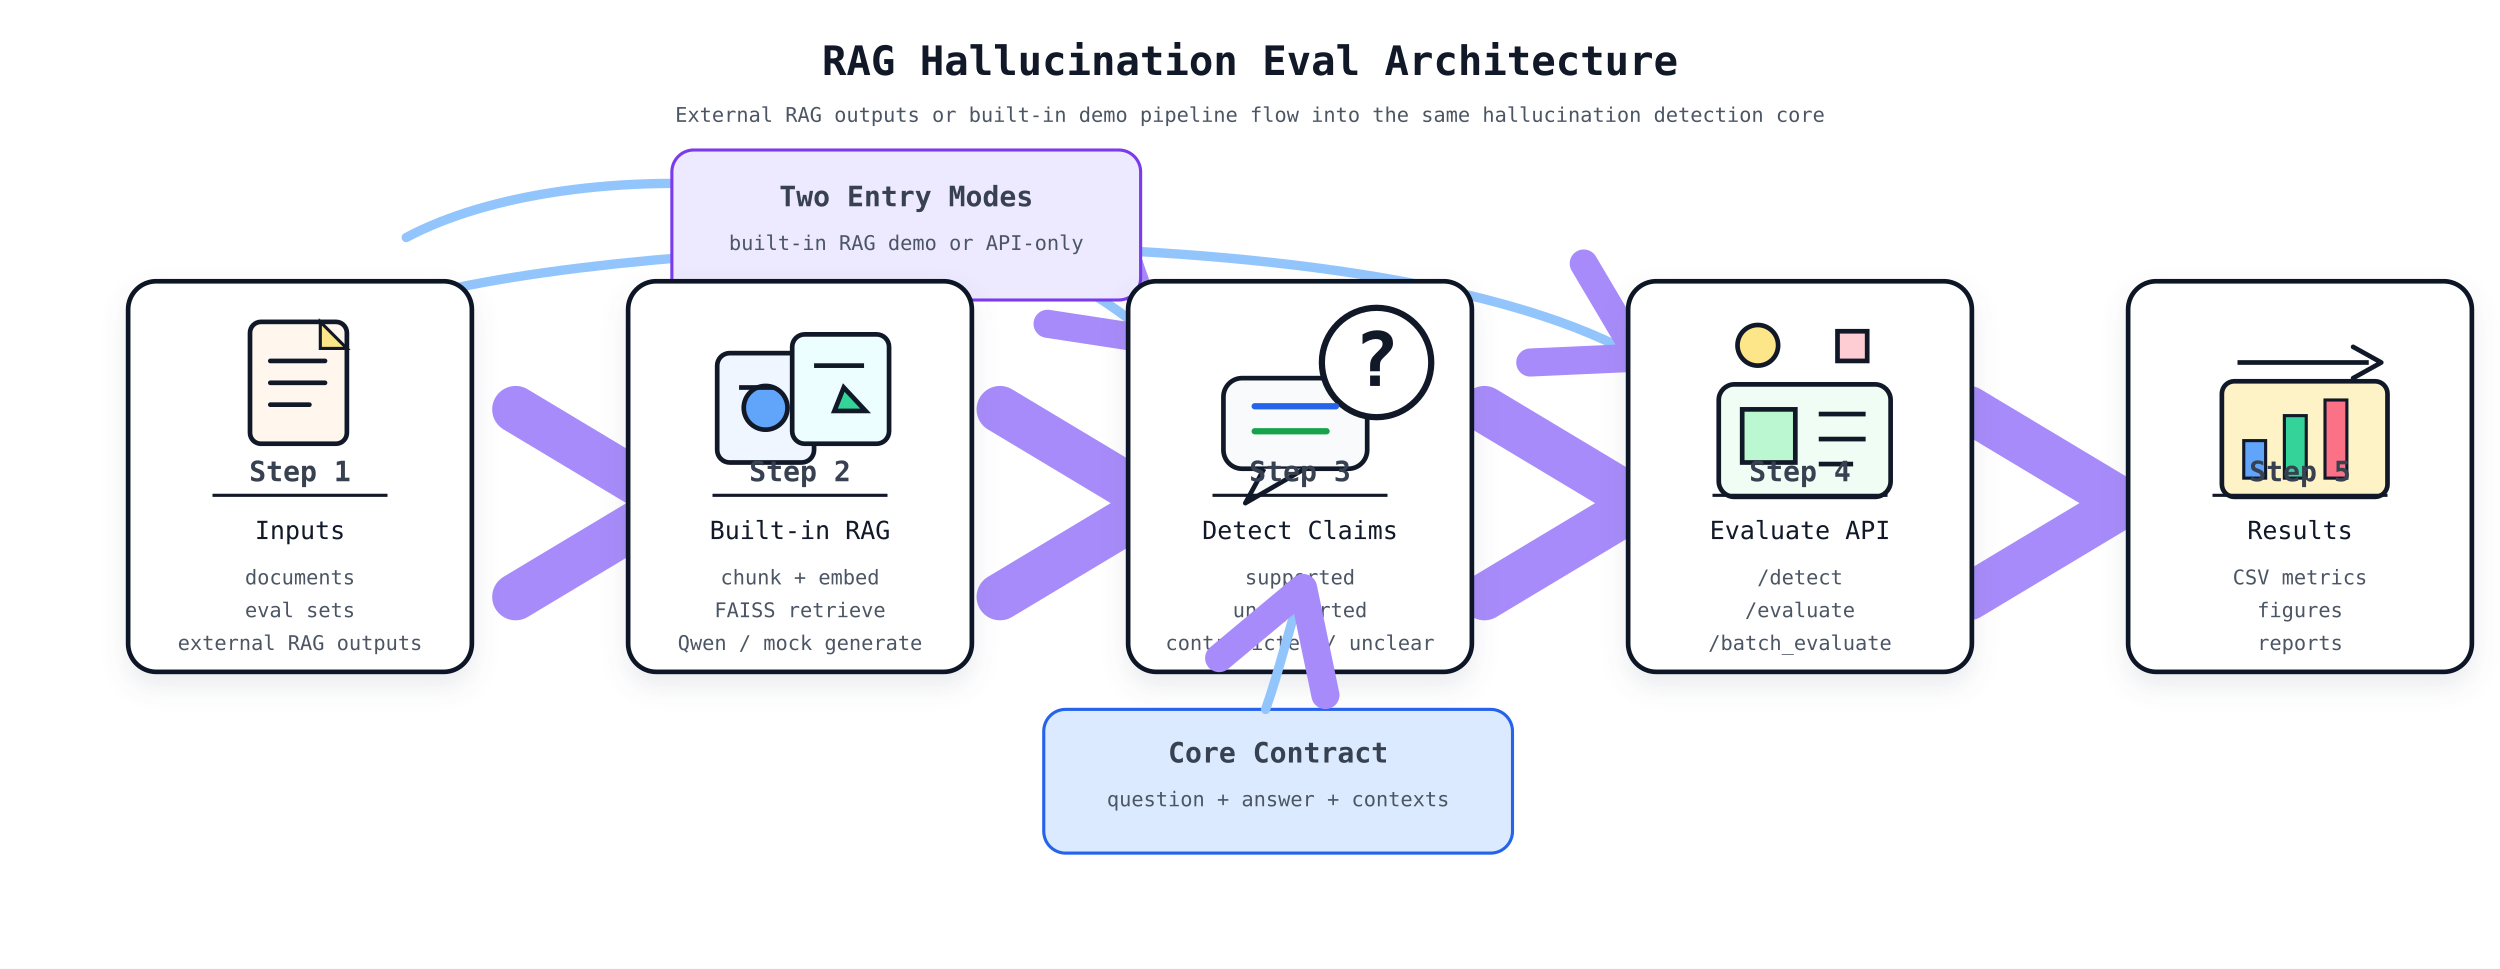
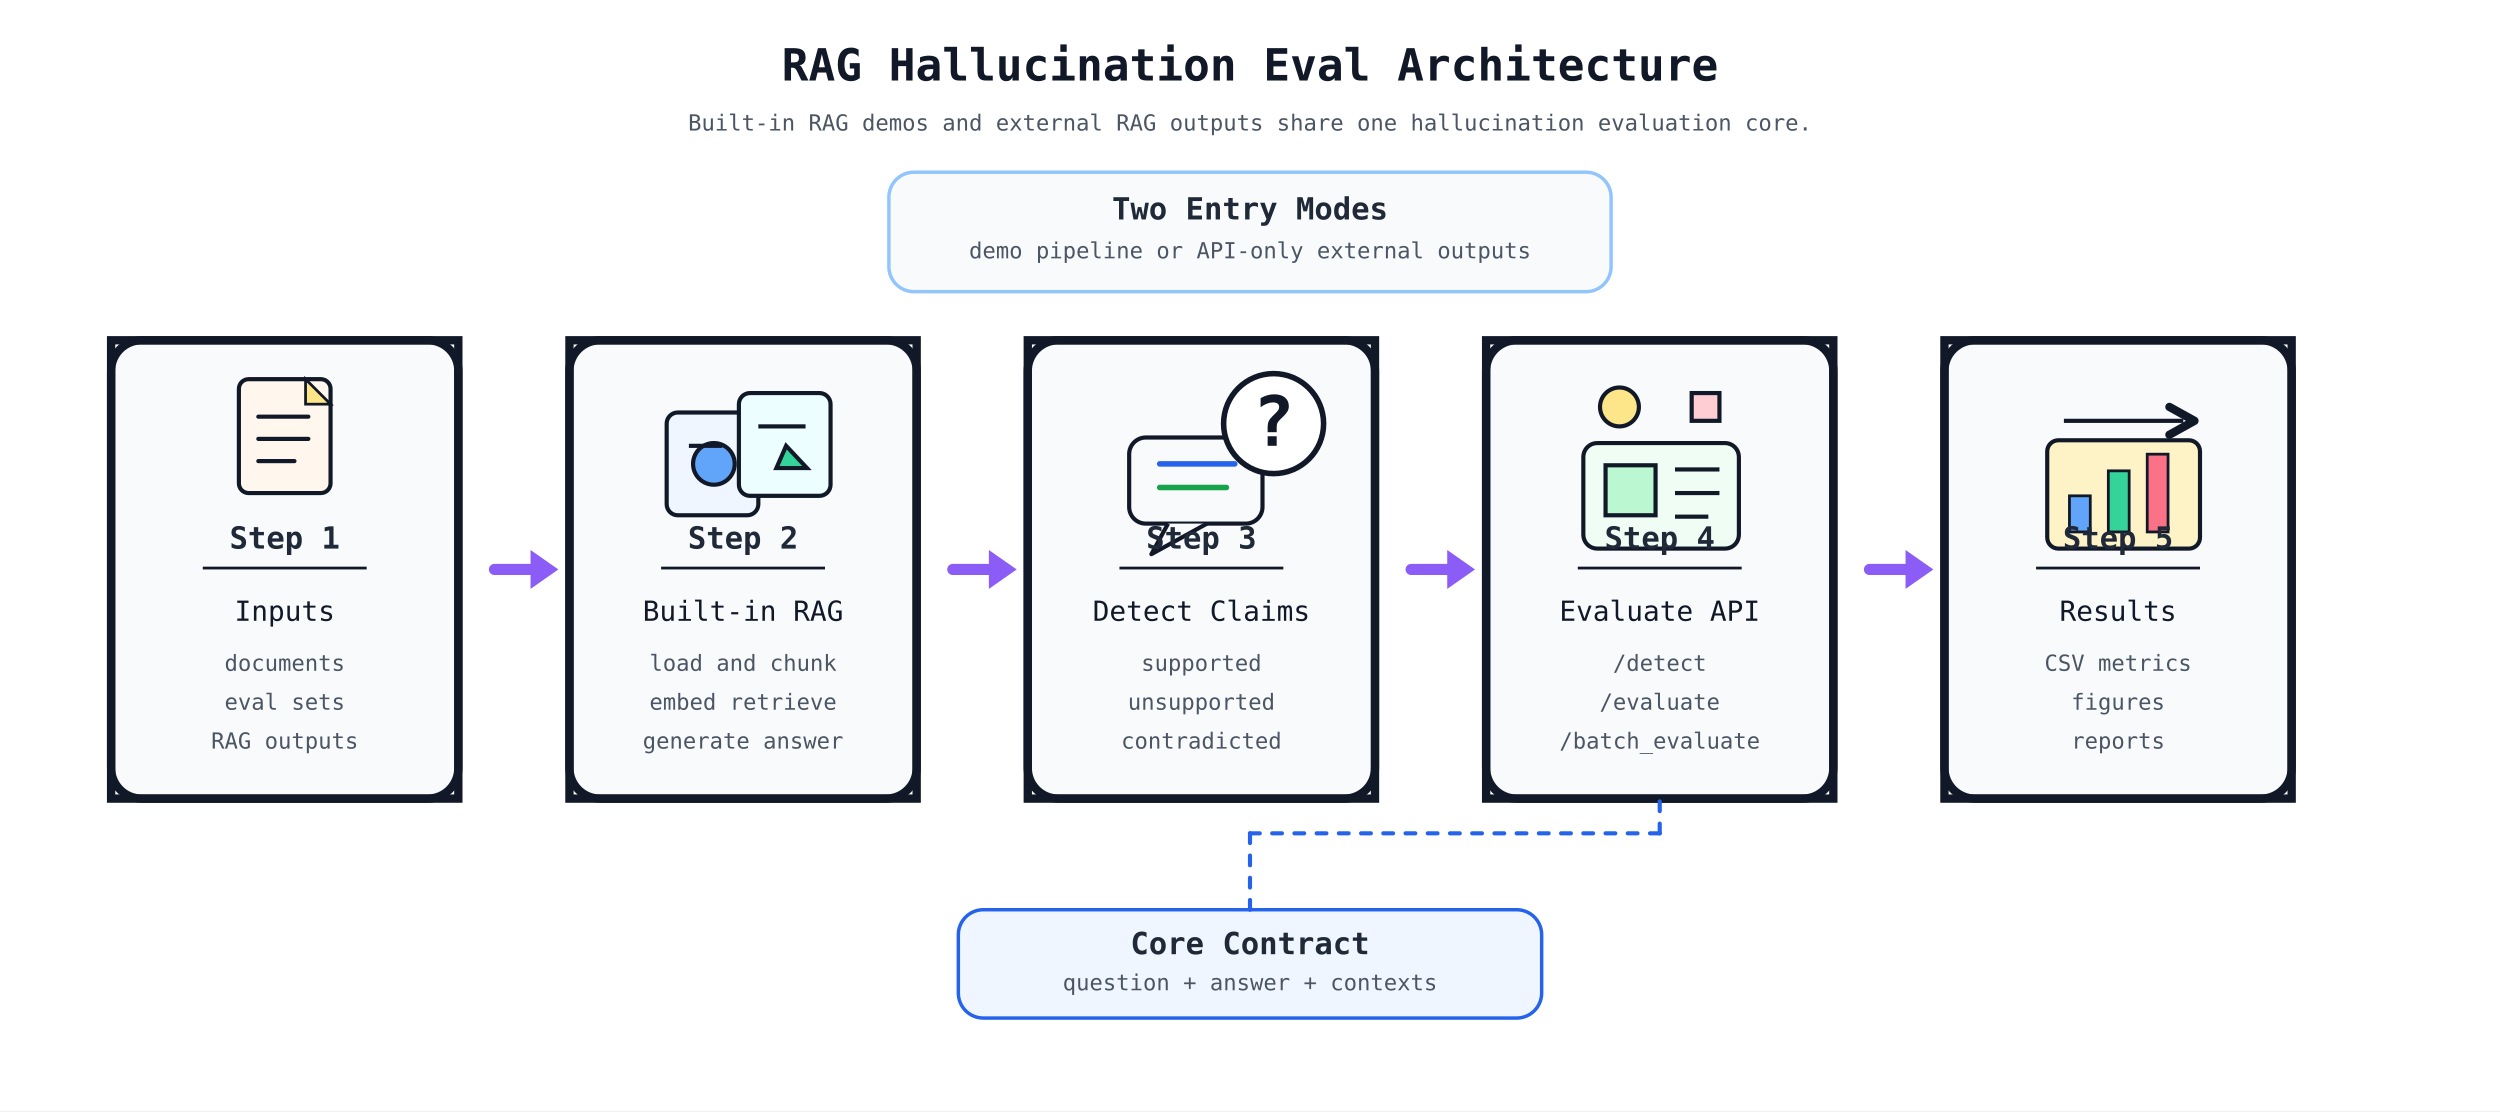
- <svg xmlns="http://www.w3.org/2000/svg" width="1600" height="620" viewBox="0 0 1600 620" role="img" aria-labelledby="title desc">
+ <svg xmlns="http://www.w3.org/2000/svg" width="1800" height="800" viewBox="0 0 1800 800" role="img" aria-labelledby="title desc">
  <defs>
    <linearGradient id="arrowGradient" x1="0" x2="1" y1="0" y2="0">
-       <stop offset="0%" stop-color="#7dd3fc" />
-       <stop offset="100%" stop-color="#c084fc" />
+       <stop offset="0%" stop-color="#38bdf8" />
+       <stop offset="100%" stop-color="#a78bfa" />
    </linearGradient>
-     <filter id="softShadow" x="-20%" y="-20%" width="140%" height="140%">
-       <feDropShadow dx="0" dy="8" stdDeviation="8" flood-color="#64748b" flood-opacity="0.14" />
-     </filter>
-     <marker id="arrowHead" markerWidth="16" markerHeight="16" refX="11" refY="8" orient="auto">
-       <path d="M2,2 L12,8 L2,14" fill="none" stroke="#a78bfa" stroke-width="3" stroke-linecap="round" stroke-linejoin="round" />
+     <marker id="arrowHead" markerWidth="12" markerHeight="12" refX="9" refY="6" orient="auto">
+       <path d="M2,2 L9,6 L2,10" fill="none" stroke="#8b5cf6" stroke-width="2.6" stroke-linecap="round" stroke-linejoin="round" />
+     </marker>
+     <marker id="smallArrowHead" markerWidth="10" markerHeight="10" refX="8" refY="5" orient="auto">
+       <path d="M2,2 L8,5 L2,8" fill="none" stroke="#60a5fa" stroke-width="2.2" stroke-linecap="round" stroke-linejoin="round" />
    </marker>
    <style>
-       .title { font-family: ui-monospace, SFMono-Regular, Menlo, Consolas, monospace; font-size: 26px; font-weight: 800; fill: #111827; }
-       .subtitle { font-family: ui-monospace, SFMono-Regular, Menlo, Consolas, monospace; font-size: 18px; font-weight: 700; fill: #374151; }
-       .body { font-family: ui-monospace, SFMono-Regular, Menlo, Consolas, monospace; font-size: 16px; fill: #111827; }
-       .small { font-family: ui-monospace, SFMono-Regular, Menlo, Consolas, monospace; font-size: 13px; fill: #4b5563; }
-       .card { fill: #ffffff; stroke: #111827; stroke-width: 3; rx: 18; filter: url(#softShadow); }
-       .soft { fill: #f8fafc; stroke: #cbd5e1; stroke-width: 2; rx: 14; }
-       .arrow { fill: none; stroke: url(#arrowGradient); stroke-width: 10; stroke-linecap: round; stroke-linejoin: round; marker-end: url(#arrowHead); }
-       .thinArrow { fill: none; stroke: #93c5fd; stroke-width: 6; stroke-linecap: round; stroke-linejoin: round; marker-end: url(#arrowHead); }
-       .accentBlue { fill: #dbeafe; stroke: #2563eb; }
-       .accentGreen { fill: #dcfce7; stroke: #16a34a; }
-       .accentAmber { fill: #fef3c7; stroke: #d97706; }
-       .accentRose { fill: #ffe4e6; stroke: #e11d48; }
-       .accentViolet { fill: #ede9fe; stroke: #7c3aed; }
+       .title { font-family: ui-monospace, SFMono-Regular, Menlo, Consolas, monospace; font-size: 32px; font-weight: 800; fill: #111827; }
+       .subtitle { font-family: ui-monospace, SFMono-Regular, Menlo, Consolas, monospace; font-size: 22px; font-weight: 800; fill: #1f2937; }
+       .body { font-family: ui-monospace, SFMono-Regular, Menlo, Consolas, monospace; font-size: 20px; fill: #111827; }
+       .small { font-family: ui-monospace, SFMono-Regular, Menlo, Consolas, monospace; font-size: 16px; fill: #4b5563; }
+       .tiny { font-family: ui-monospace, SFMono-Regular, Menlo, Consolas, monospace; font-size: 14px; fill: #4b5563; }
+       .card { fill: #ffffff; stroke: #111827; stroke-width: 3; filter: url(#softShadow); }
+       .note { fill: #f8fafc; stroke: #93c5fd; stroke-width: 2.5; }
+       .contract { fill: #eff6ff; stroke: #2563eb; stroke-width: 2.5; }
+       .mainArrow { fill: none; stroke: url(#arrowGradient); stroke-width: 6; stroke-linecap: round; stroke-linejoin: round; marker-end: url(#arrowHead); }
+       .routeArrow { fill: none; stroke: #60a5fa; stroke-width: 4; stroke-linecap: round; stroke-linejoin: round; stroke-dasharray: 8 10; marker-end: url(#smallArrowHead); }
+       .contractLine { fill: none; stroke: #2563eb; stroke-width: 3; stroke-linecap: round; stroke-linejoin: round; stroke-dasharray: 7 9; }
    </style>
  </defs>
-   <rect width="1600" height="620" fill="#ffffff" />
-   <text x="800" y="48" text-anchor="middle" class="title">RAG Hallucination Eval Architecture</text>
-   <text x="800" y="78" text-anchor="middle" class="small">External RAG outputs or built-in demo pipeline flow into the same hallucination detection core</text>
-   <path class="arrow" d="M275 322 C340 322, 355 322, 420 322" />
-   <path class="arrow" d="M585 322 C650 322, 665 322, 730 322" />
-   <path class="arrow" d="M895 322 C960 322, 975 322, 1040 322" />
-   <path class="arrow" d="M1205 322 C1270 322, 1285 322, 1350 322" />
-   <path class="thinArrow" d="M260 152 C365 96, 600 102, 735 214" />
-   <path class="thinArrow" d="M260 192 C405 150, 870 132, 1044 226" />
-   <g transform="translate(82 180)">
-     <rect class="card" width="220" height="250" />
-     <g transform="translate(78 26)">
-       <rect x="0" y="0" width="62" height="78" rx="7" fill="#fff7ed" stroke="#111827" stroke-width="3" />
-       <path d="M45 0 L62 17 L45 17 Z" fill="#fde68a" stroke="#111827" stroke-width="2" />
-       <line x1="13" y1="25" x2="48" y2="25" stroke="#111827" stroke-width="3" stroke-linecap="round" />
-       <line x1="13" y1="39" x2="48" y2="39" stroke="#111827" stroke-width="3" stroke-linecap="round" />
-       <line x1="13" y1="53" x2="38" y2="53" stroke="#111827" stroke-width="3" stroke-linecap="round" />
+   <rect width="1800" height="800" fill="#ffffff" />
+   <text x="900" y="58" text-anchor="middle" class="title">RAG Hallucination Eval Architecture</text>
+   <text x="900" y="94" text-anchor="middle" class="small">Built-in RAG demos and external RAG outputs share one hallucination evaluation core.</text>
+   <g transform="translate(640 124)">
+     <rect width="520" height="86" rx="18" fill="#f8fafc" stroke="#93c5fd" stroke-width="2.5" />
+     <text x="260" y="34" text-anchor="middle" class="subtitle">Two Entry Modes</text>
+     <text x="260" y="62" text-anchor="middle" class="small">demo pipeline or API-only external outputs</text>
+   </g>
+   <g transform="translate(80 245)">
+     <rect width="250" height="330" rx="22" fill="#f8fafc" stroke="#111827" stroke-width="6" />
+     <path d="M0 0 H250 V330 H0 Z" fill="none" stroke="#111827" stroke-width="6" />
+     <g transform="translate(92 28)">
+       <rect x="0" y="0" width="66" height="82" rx="7" fill="#fff7ed" stroke="#111827" stroke-width="3" />
+       <path d="M48 0 L66 18 L48 18 Z" fill="#fde68a" stroke="#111827" stroke-width="2" />
+       <line x1="14" y1="27" x2="50" y2="27" stroke="#111827" stroke-width="3" stroke-linecap="round" />
+       <line x1="14" y1="43" x2="50" y2="43" stroke="#111827" stroke-width="3" stroke-linecap="round" />
+       <line x1="14" y1="59" x2="40" y2="59" stroke="#111827" stroke-width="3" stroke-linecap="round" />
    </g>
-     <text x="110" y="128" text-anchor="middle" class="subtitle">Step 1</text>
-     <line x1="54" y1="137" x2="166" y2="137" stroke="#111827" stroke-width="2" />
-     <text x="110" y="165" text-anchor="middle" class="body">Inputs</text>
-     <text x="110" y="194" text-anchor="middle" class="small">documents</text>
-     <text x="110" y="215" text-anchor="middle" class="small">eval sets</text>
-     <text x="110" y="236" text-anchor="middle" class="small">external RAG outputs</text>
+     <text x="125" y="150" text-anchor="middle" class="subtitle">Step 1</text>
+     <line x1="66" y1="164" x2="184" y2="164" stroke="#111827" stroke-width="2" />
+     <text x="125" y="202" text-anchor="middle" class="body">Inputs</text>
+     <text x="125" y="238" text-anchor="middle" class="small">documents</text>
+     <text x="125" y="266" text-anchor="middle" class="small">eval sets</text>
+     <text x="125" y="294" text-anchor="middle" class="small">RAG outputs</text>
  </g>
-   <g transform="translate(430 96)">
-     <rect class="soft accentViolet" width="300" height="96" />
-     <text x="150" y="36" text-anchor="middle" class="subtitle">Two Entry Modes</text>
-     <text x="150" y="64" text-anchor="middle" class="small">built-in RAG demo or API-only</text>
+   <path d="M356 410 L382 410" fill="none" stroke="#8b5cf6" stroke-width="8" stroke-linecap="round" />
+   <path d="M382 396 L402 410 L382 424 Z" fill="#8b5cf6" />
+   <g transform="translate(410 245)">
+     <rect width="250" height="330" rx="22" fill="#f8fafc" stroke="#111827" stroke-width="6" />
+     <path d="M0 0 H250 V330 H0 Z" fill="none" stroke="#111827" stroke-width="6" />
+     <g transform="translate(70 30)">
+       <rect x="0" y="22" width="66" height="74" rx="8" fill="#eff6ff" stroke="#111827" stroke-width="3" />
+       <rect x="52" y="8" width="66" height="74" rx="8" fill="#ecfeff" stroke="#111827" stroke-width="3" />
+       <circle cx="34" cy="59" r="15" fill="#60a5fa" stroke="#111827" stroke-width="3" />
+       <path d="M86 46 L101 62 L79 62 Z" fill="#34d399" stroke="#111827" stroke-width="3" />
+       <line x1="16" y1="46" x2="40" y2="46" stroke="#111827" stroke-width="3" />
+       <line x1="66" y1="32" x2="100" y2="32" stroke="#111827" stroke-width="3" />
+     </g>
+     <text x="125" y="150" text-anchor="middle" class="subtitle">Step 2</text>
+     <line x1="66" y1="164" x2="184" y2="164" stroke="#111827" stroke-width="2" />
+     <text x="125" y="202" text-anchor="middle" class="body">Built-in RAG</text>
+     <text x="125" y="238" text-anchor="middle" class="small">load and chunk</text>
+     <text x="125" y="266" text-anchor="middle" class="small">embed retrieve</text>
+     <text x="125" y="294" text-anchor="middle" class="small">generate answer</text>
  </g>
-   <g transform="translate(402 180)">
-     <rect class="card" width="220" height="250" />
-     <g transform="translate(57 26)">
-       <rect x="0" y="20" width="62" height="70" rx="8" fill="#eff6ff" stroke="#111827" stroke-width="3" />
-       <rect x="48" y="8" width="62" height="70" rx="8" fill="#ecfeff" stroke="#111827" stroke-width="3" />
-       <circle cx="31" cy="55" r="14" fill="#60a5fa" stroke="#111827" stroke-width="3" />
-       <path d="M81 42 L95 57 L75 57 Z" fill="#34d399" stroke="#111827" stroke-width="3" />
-       <line x1="14" y1="42" x2="36" y2="42" stroke="#111827" stroke-width="3" />
-       <line x1="62" y1="28" x2="94" y2="28" stroke="#111827" stroke-width="3" />
+   <path d="M686 410 L712 410" fill="none" stroke="#8b5cf6" stroke-width="8" stroke-linecap="round" />
+   <path d="M712 396 L732 410 L712 424 Z" fill="#8b5cf6" />
+   <g transform="translate(740 245)">
+     <rect width="250" height="330" rx="22" fill="#f8fafc" stroke="#111827" stroke-width="6" />
+     <path d="M0 0 H250 V330 H0 Z" fill="none" stroke="#111827" stroke-width="6" />
+     <g transform="translate(67 28)">
+       <rect x="6" y="42" width="96" height="62" rx="12" fill="#f8fafc" stroke="#111827" stroke-width="3" />
+       <path d="M34 104 L22 126 L62 104" fill="#f8fafc" stroke="#111827" stroke-width="3" stroke-linejoin="round" />
+       <circle cx="110" cy="32" r="36" fill="#ffffff" stroke="#111827" stroke-width="4" />
+       <text x="110" y="48" text-anchor="middle" font-family="ui-monospace, SFMono-Regular, Menlo, Consolas, monospace" font-size="50" font-weight="900" fill="#111827">?</text>
+       <line x1="28" y1="61" x2="82" y2="61" stroke="#2563eb" stroke-width="4" stroke-linecap="round" />
+       <line x1="28" y1="78" x2="76" y2="78" stroke="#16a34a" stroke-width="4" stroke-linecap="round" />
    </g>
-     <text x="110" y="128" text-anchor="middle" class="subtitle">Step 2</text>
-     <line x1="54" y1="137" x2="166" y2="137" stroke="#111827" stroke-width="2" />
-     <text x="110" y="165" text-anchor="middle" class="body">Built-in RAG</text>
-     <text x="110" y="194" text-anchor="middle" class="small">chunk + embed</text>
-     <text x="110" y="215" text-anchor="middle" class="small">FAISS retrieve</text>
-     <text x="110" y="236" text-anchor="middle" class="small">Qwen / mock generate</text>
+     <text x="125" y="150" text-anchor="middle" class="subtitle">Step 3</text>
+     <line x1="66" y1="164" x2="184" y2="164" stroke="#111827" stroke-width="2" />
+     <text x="125" y="202" text-anchor="middle" class="body">Detect Claims</text>
+     <text x="125" y="238" text-anchor="middle" class="small">supported</text>
+     <text x="125" y="266" text-anchor="middle" class="small">unsupported</text>
+     <text x="125" y="294" text-anchor="middle" class="small">contradicted</text>
  </g>
-   <g transform="translate(722 180)">
-     <rect class="card" width="220" height="250" />
-     <g transform="translate(55 24)">
-       <rect x="6" y="38" width="92" height="58" rx="12" fill="#f8fafc" stroke="#111827" stroke-width="3" />
-       <path d="M32 96 L20 118 L58 96" fill="#f8fafc" stroke="#111827" stroke-width="3" stroke-linejoin="round" />
-       <circle cx="104" cy="28" r="35" fill="#ffffff" stroke="#111827" stroke-width="4" />
-       <text x="104" y="43" text-anchor="middle" font-family="ui-monospace, SFMono-Regular, Menlo, Consolas, monospace" font-size="48" font-weight="900" fill="#111827">?</text>
-       <line x1="26" y1="56" x2="78" y2="56" stroke="#2563eb" stroke-width="4" stroke-linecap="round" />
-       <line x1="26" y1="72" x2="72" y2="72" stroke="#16a34a" stroke-width="4" stroke-linecap="round" />
+   <path d="M1016 410 L1042 410" fill="none" stroke="#8b5cf6" stroke-width="8" stroke-linecap="round" />
+   <path d="M1042 396 L1062 410 L1042 424 Z" fill="#8b5cf6" />
+   <g transform="translate(1070 245)">
+     <rect width="250" height="330" rx="22" fill="#f8fafc" stroke="#111827" stroke-width="6" />
+     <path d="M0 0 H250 V330 H0 Z" fill="none" stroke="#111827" stroke-width="6" />
+     <g transform="translate(70 30)">
+       <rect x="0" y="44" width="112" height="76" rx="10" fill="#f0fdf4" stroke="#111827" stroke-width="3" />
+       <rect x="16" y="60" width="36" height="36" fill="#bbf7d0" stroke="#111827" stroke-width="3" />
+       <line x1="66" y1="63" x2="98" y2="63" stroke="#111827" stroke-width="3" />
+       <line x1="66" y1="80" x2="98" y2="80" stroke="#111827" stroke-width="3" />
+       <line x1="66" y1="97" x2="90" y2="97" stroke="#111827" stroke-width="3" />
+       <circle cx="26" cy="18" r="14" fill="#fde68a" stroke="#111827" stroke-width="3" />
+       <rect x="78" y="8" width="20" height="20" fill="#fecdd3" stroke="#111827" stroke-width="3" />
    </g>
-     <text x="110" y="128" text-anchor="middle" class="subtitle">Step 3</text>
-     <line x1="54" y1="137" x2="166" y2="137" stroke="#111827" stroke-width="2" />
-     <text x="110" y="165" text-anchor="middle" class="body">Detect Claims</text>
-     <text x="110" y="194" text-anchor="middle" class="small">supported</text>
-     <text x="110" y="215" text-anchor="middle" class="small">unsupported</text>
-     <text x="110" y="236" text-anchor="middle" class="small">contradicted / unclear</text>
+     <text x="125" y="150" text-anchor="middle" class="subtitle">Step 4</text>
+     <line x1="66" y1="164" x2="184" y2="164" stroke="#111827" stroke-width="2" />
+     <text x="125" y="202" text-anchor="middle" class="body">Evaluate API</text>
+     <text x="125" y="238" text-anchor="middle" class="small">/detect</text>
+     <text x="125" y="266" text-anchor="middle" class="small">/evaluate</text>
+     <text x="125" y="294" text-anchor="middle" class="small">/batch_evaluate</text>
  </g>
-   <g transform="translate(1042 180)">
-     <rect class="card" width="220" height="250" />
-     <g transform="translate(58 24)">
-       <rect x="0" y="42" width="110" height="72" rx="10" fill="#f0fdf4" stroke="#111827" stroke-width="3" />
-       <rect x="15" y="58" width="34" height="34" fill="#bbf7d0" stroke="#111827" stroke-width="3" />
-       <line x1="64" y1="61" x2="94" y2="61" stroke="#111827" stroke-width="3" />
-       <line x1="64" y1="77" x2="94" y2="77" stroke="#111827" stroke-width="3" />
-       <line x1="64" y1="93" x2="86" y2="93" stroke="#111827" stroke-width="3" />
-       <circle cx="25" cy="17" r="13" fill="#fde68a" stroke="#111827" stroke-width="3" />
-       <path d="M76 8 L95 8 L95 27 L76 27 Z" fill="#fecdd3" stroke="#111827" stroke-width="3" />
+   <path d="M1346 410 L1372 410" fill="none" stroke="#8b5cf6" stroke-width="8" stroke-linecap="round" />
+   <path d="M1372 396 L1392 410 L1372 424 Z" fill="#8b5cf6" />
+   <g transform="translate(1400 245)">
+     <rect width="250" height="330" rx="22" fill="#f8fafc" stroke="#111827" stroke-width="6" />
+     <path d="M0 0 H250 V330 H0 Z" fill="none" stroke="#111827" stroke-width="6" />
+     <g transform="translate(72 30)">
+       <rect x="2" y="42" width="110" height="78" rx="8" fill="#fef3c7" stroke="#111827" stroke-width="3" />
+       <rect x="18" y="82" width="15" height="26" fill="#60a5fa" stroke="#111827" stroke-width="2" />
+       <rect x="46" y="64" width="15" height="44" fill="#34d399" stroke="#111827" stroke-width="2" />
+       <rect x="74" y="52" width="15" height="56" fill="#fb7185" stroke="#111827" stroke-width="2" />
+       <line x1="14" y1="28" x2="100" y2="28" stroke="#111827" stroke-width="3" />
+       <path d="M90 18 L108 28 L90 38" fill="none" stroke="#111827" stroke-width="6" stroke-linecap="round" stroke-linejoin="round" />
    </g>
-     <text x="110" y="128" text-anchor="middle" class="subtitle">Step 4</text>
-     <line x1="54" y1="137" x2="166" y2="137" stroke="#111827" stroke-width="2" />
-     <text x="110" y="165" text-anchor="middle" class="body">Evaluate API</text>
-     <text x="110" y="194" text-anchor="middle" class="small">/detect</text>
-     <text x="110" y="215" text-anchor="middle" class="small">/evaluate</text>
-     <text x="110" y="236" text-anchor="middle" class="small">/batch_evaluate</text>
+     <text x="125" y="150" text-anchor="middle" class="subtitle">Step 5</text>
+     <line x1="66" y1="164" x2="184" y2="164" stroke="#111827" stroke-width="2" />
+     <text x="125" y="202" text-anchor="middle" class="body">Results</text>
+     <text x="125" y="238" text-anchor="middle" class="small">CSV metrics</text>
+     <text x="125" y="266" text-anchor="middle" class="small">figures</text>
+     <text x="125" y="294" text-anchor="middle" class="small">reports</text>
  </g>
-   <g transform="translate(1362 180)">
-     <rect class="card" width="220" height="250" />
-     <g transform="translate(58 24)">
-       <rect x="2" y="40" width="106" height="74" rx="8" fill="#fef3c7" stroke="#111827" stroke-width="3" />
-       <rect x="16" y="78" width="14" height="24" fill="#60a5fa" stroke="#111827" stroke-width="2" />
-       <rect x="42" y="62" width="14" height="40" fill="#34d399" stroke="#111827" stroke-width="2" />
-       <rect x="68" y="52" width="14" height="50" fill="#fb7185" stroke="#111827" stroke-width="2" />
-       <line x1="12" y1="28" x2="96" y2="28" stroke="#111827" stroke-width="3" />
-       <path d="M86 18 L104 28 L86 38" fill="none" stroke="#111827" stroke-width="3" stroke-linecap="round" stroke-linejoin="round" />
-     </g>
-     <text x="110" y="128" text-anchor="middle" class="subtitle">Step 5</text>
-     <line x1="54" y1="137" x2="166" y2="137" stroke="#111827" stroke-width="2" />
-     <text x="110" y="165" text-anchor="middle" class="body">Results</text>
-     <text x="110" y="194" text-anchor="middle" class="small">CSV metrics</text>
-     <text x="110" y="215" text-anchor="middle" class="small">figures</text>
-     <text x="110" y="236" text-anchor="middle" class="small">reports</text>
+   <g transform="translate(690 655)">
+     <rect width="420" height="78" rx="18" fill="#eff6ff" stroke="#2563eb" stroke-width="2.5" />
+     <text x="210" y="32" text-anchor="middle" class="subtitle">Core Contract</text>
+     <text x="210" y="58" text-anchor="middle" class="small">question + answer + contexts</text>
  </g>
-   <g transform="translate(668 454)">
-     <rect class="soft accentBlue" width="300" height="92" />
-     <text x="150" y="34" text-anchor="middle" class="subtitle">Core Contract</text>
-     <text x="150" y="62" text-anchor="middle" class="small">question + answer + contexts</text>
-   </g>
-   <path class="thinArrow" d="M810 454 C820 425, 824 405, 832 382" />
+   <path d="M900 655 L900 600" fill="none" stroke="#2563eb" stroke-width="3" stroke-linecap="round" stroke-linejoin="round" stroke-dasharray="7 9" />
+   <path d="M900 600 L1195 600" fill="none" stroke="#2563eb" stroke-width="3" stroke-linecap="round" stroke-linejoin="round" stroke-dasharray="7 9" />
+   <path d="M1195 600 L1195 575" fill="none" stroke="#2563eb" stroke-width="3" stroke-linecap="round" stroke-linejoin="round" stroke-dasharray="7 9" />
</svg>
